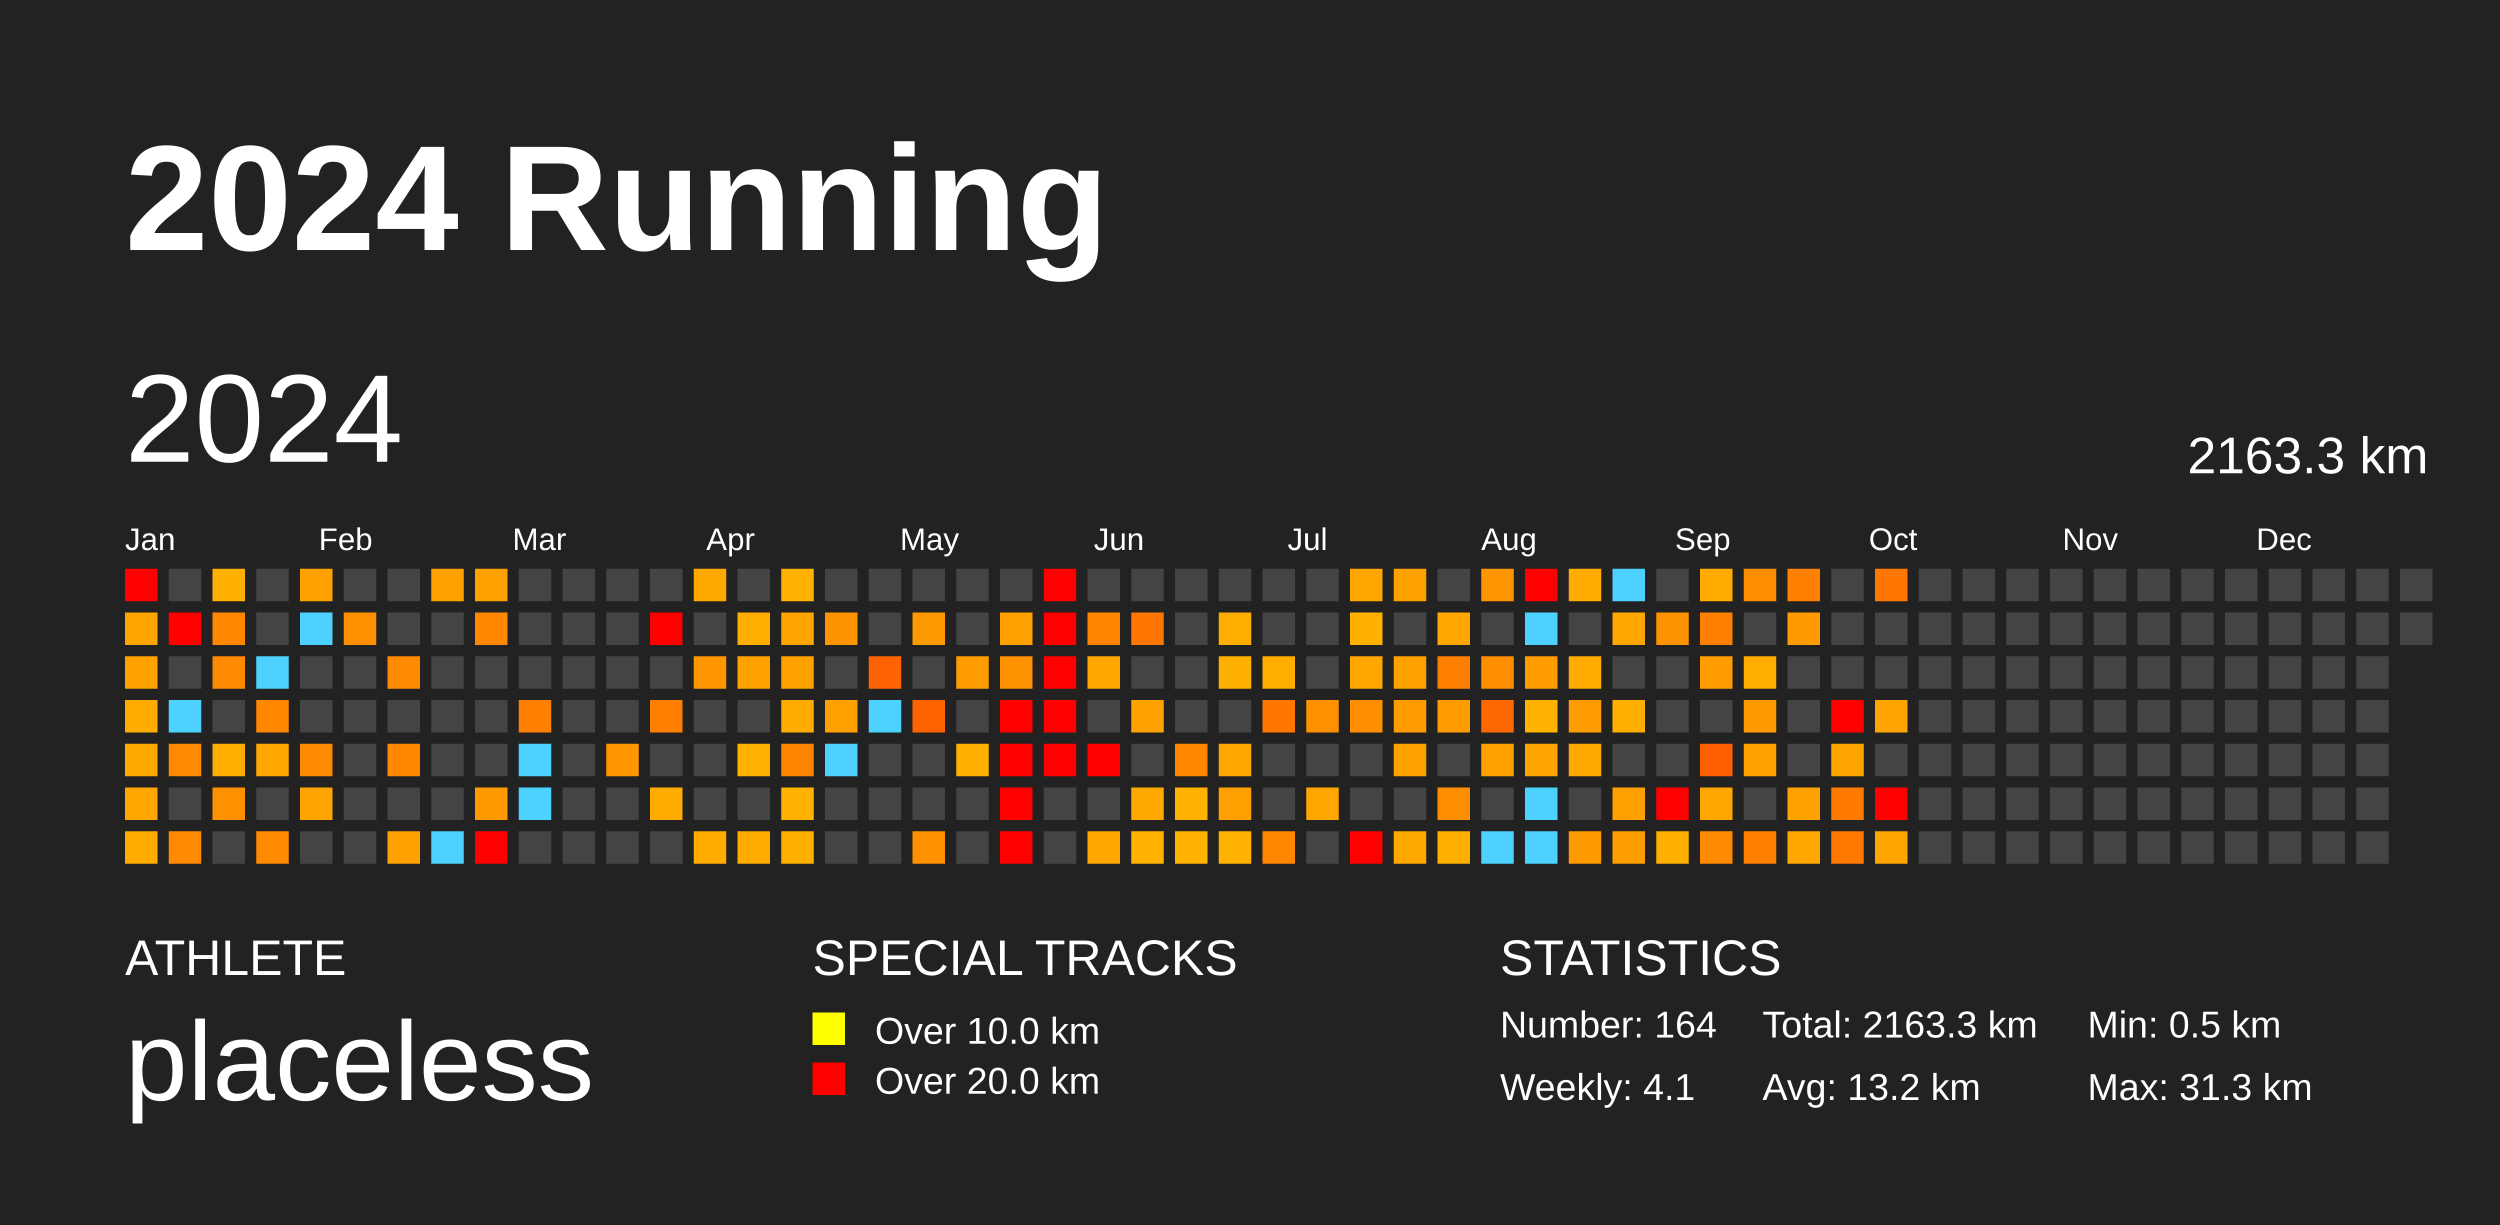
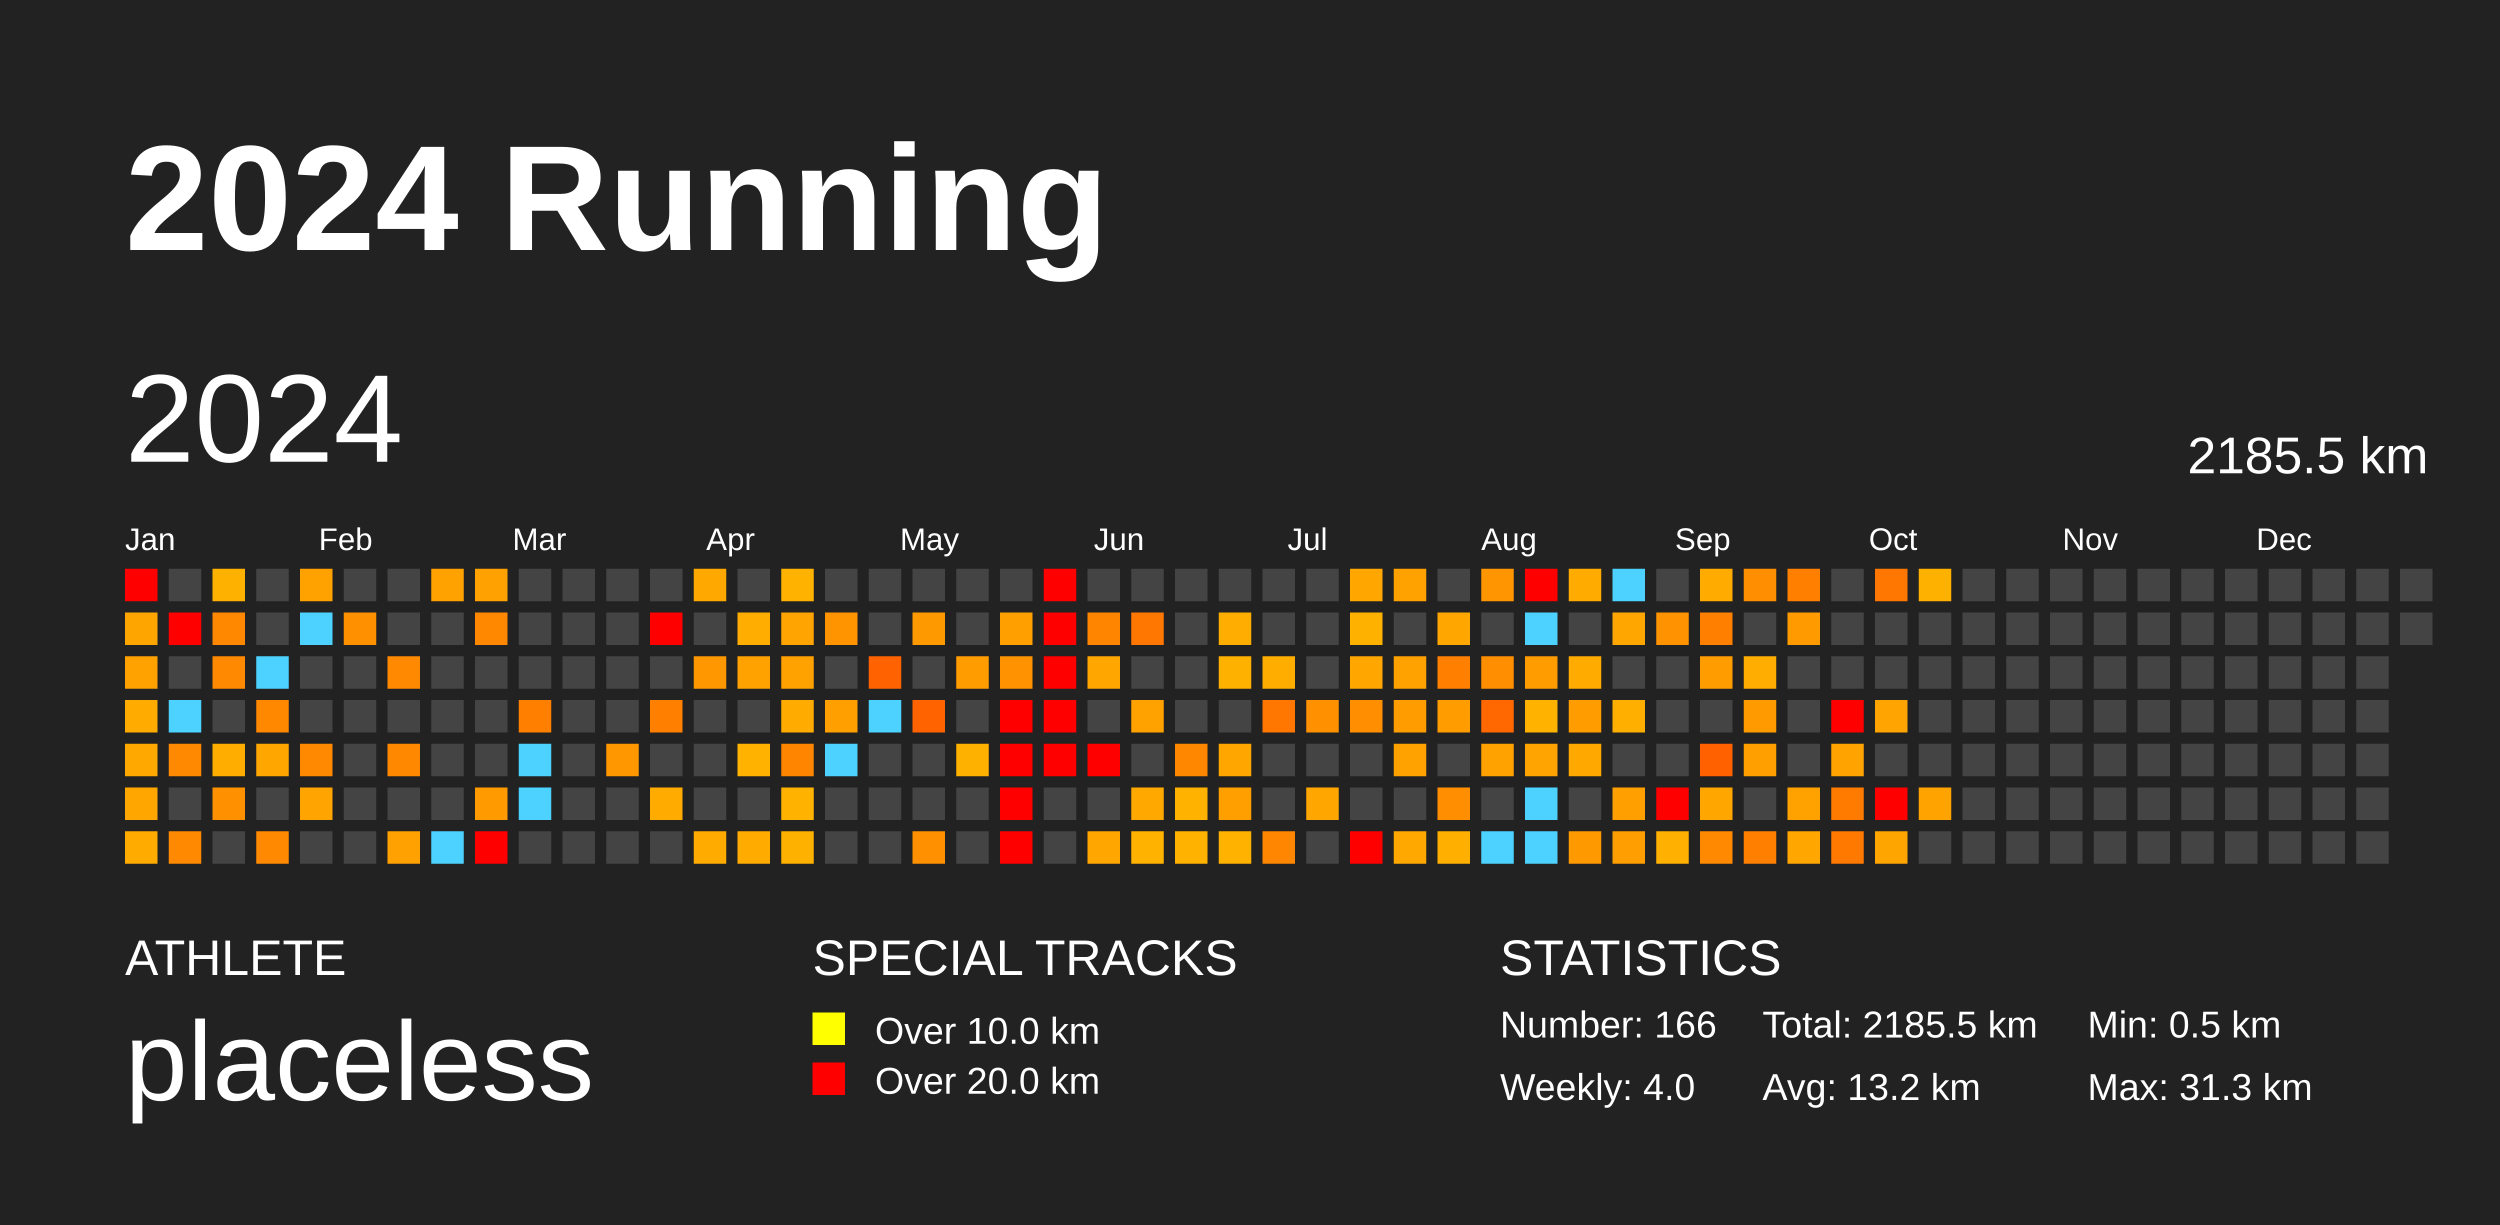
<svg xmlns="http://www.w3.org/2000/svg" baseProfile="full" height="98mm" version="1.1" viewBox="0,0,200,98" width="200mm">
  <defs />
  <rect fill="#222222" height="98" width="200" x="0" y="0" />
  <text fill="#FFFFFF" style="font-size:12px; font-family:Arial; font-weight:bold;" x="10" y="20">2024 Running</text>
  <text fill="#FFFFFF" style="font-size:4px; font-family:Arial" x="10" y="78">ATHLETE</text>
  <text fill="#FFFFFF" style="font-size:9px; font-family:Arial" x="10" y="88">placeless</text>
  <text fill="#FFFFFF" style="font-size:4px; font-family:Arial" x="65" y="78">SPECIAL TRACKS</text>
  <rect fill="yellow" height="2.6" width="2.6" x="65" y="81" />
  <text fill="#FFFFFF" style="font-size:3px; font-family:Arial" x="70" y="83.5">Over 10.0 km</text>
  <rect fill="red" height="2.6" width="2.6" x="65" y="85" />
  <text fill="#FFFFFF" style="font-size:3px; font-family:Arial" x="70" y="87.5">Over 20.0 km</text>
  <text fill="#FFFFFF" style="font-size:4px; font-family:Arial" x="120" y="78">STATISTICS</text>
-   <text fill="#FFFFFF" style="font-size:3px; font-family:Arial" x="120" y="83">Number: 164</text>
-   <text fill="#FFFFFF" style="font-size:3px; font-family:Arial" x="120" y="88">Weekly: 4.1</text>
-   <text fill="#FFFFFF" style="font-size:3px; font-family:Arial" x="141" y="83">Total: 2163.3 km</text>
+   <text fill="#FFFFFF" style="font-size:3px; font-family:Arial" x="120" y="83">Number: 166</text>
+   <text fill="#FFFFFF" style="font-size:3px; font-family:Arial" x="120" y="88">Weekly: 4.0</text>
+   <text fill="#FFFFFF" style="font-size:3px; font-family:Arial" x="141" y="83">Total: 2185.5 km</text>
  <text fill="#FFFFFF" style="font-size:3px; font-family:Arial" x="141" y="88">Avg: 13.2 km</text>
  <text fill="#FFFFFF" style="font-size:3px; font-family:Arial" x="167" y="83">Min: 0.5 km</text>
  <text fill="#FFFFFF" style="font-size:3px; font-family:Arial" x="167" y="88">Max: 31.3 km</text>
  <text dominant-baseline="hanging" fill="#FFFFFF" style="font-size:10.0px; font-family:Arial;" x="10" y="30">2024</text>
-   <text dominant-baseline="hanging" fill="#FFFFFF" style="font-size:4.125px; font-family:Arial;" x="175" y="35">2163.3 km</text>
+   <text dominant-baseline="hanging" fill="#FFFFFF" style="font-size:4.125px; font-family:Arial;" x="175" y="35">2185.5 km</text>
  <text fill="#FFFFFF" style="font-size:2.5px; font-family:Arial" x="10.0" y="44">Jan</text>
  <text fill="#FFFFFF" style="font-size:2.5px; font-family:Arial" x="25.5" y="44">Feb</text>
  <text fill="#FFFFFF" style="font-size:2.5px; font-family:Arial" x="41.0" y="44">Mar</text>
  <text fill="#FFFFFF" style="font-size:2.5px; font-family:Arial" x="56.5" y="44">Apr</text>
  <text fill="#FFFFFF" style="font-size:2.5px; font-family:Arial" x="72.0" y="44">May</text>
  <text fill="#FFFFFF" style="font-size:2.5px; font-family:Arial" x="87.5" y="44">Jun</text>
  <text fill="#FFFFFF" style="font-size:2.5px; font-family:Arial" x="103.0" y="44">Jul</text>
  <text fill="#FFFFFF" style="font-size:2.5px; font-family:Arial" x="118.5" y="44">Aug</text>
  <text fill="#FFFFFF" style="font-size:2.5px; font-family:Arial" x="134.0" y="44">Sep</text>
  <text fill="#FFFFFF" style="font-size:2.5px; font-family:Arial" x="149.5" y="44">Oct</text>
  <text fill="#FFFFFF" style="font-size:2.5px; font-family:Arial" x="165.0" y="44">Nov</text>
  <text fill="#FFFFFF" style="font-size:2.5px; font-family:Arial" x="180.5" y="44">Dec</text>
  <rect fill="red" height="2.6" width="2.6" x="10.0" y="45.5" />
  <rect fill="#ffa500" height="2.6" width="2.6" x="10.0" y="49.0" />
  <rect fill="#ffa200" height="2.6" width="2.6" x="10.0" y="52.5" />
  <rect fill="#ffab00" height="2.6" width="2.6" x="10.0" y="56.0" />
  <rect fill="#ffa900" height="2.6" width="2.6" x="10.0" y="59.5" />
  <rect fill="#ffa700" height="2.6" width="2.6" x="10.0" y="63.0" />
  <rect fill="#ffab00" height="2.6" width="2.6" x="10.0" y="66.5" />
  <rect fill="#444444" height="2.6" width="2.6" x="13.5" y="45.5" />
  <rect fill="red" height="2.6" width="2.6" x="13.5" y="49.0" />
  <rect fill="#444444" height="2.6" width="2.6" x="13.5" y="52.5" />
  <rect fill="#4dd2ff" height="2.6" width="2.6" x="13.5" y="56.0" />
  <rect fill="#ff8900" height="2.6" width="2.6" x="13.5" y="59.5" />
  <rect fill="#444444" height="2.6" width="2.6" x="13.5" y="63.0" />
  <rect fill="#ff8900" height="2.6" width="2.6" x="13.5" y="66.5" />
  <rect fill="#ffb100" height="2.6" width="2.6" x="17.0" y="45.5" />
  <rect fill="#ff8800" height="2.6" width="2.6" x="17.0" y="49.0" />
  <rect fill="#ff8900" height="2.6" width="2.6" x="17.0" y="52.5" />
  <rect fill="#444444" height="2.6" width="2.6" x="17.0" y="56.0" />
  <rect fill="#ffae00" height="2.6" width="2.6" x="17.0" y="59.5" />
  <rect fill="#ff9100" height="2.6" width="2.6" x="17.0" y="63.0" />
  <rect fill="#444444" height="2.6" width="2.6" x="17.0" y="66.5" />
  <rect fill="#444444" height="2.6" width="2.6" x="20.5" y="45.5" />
  <rect fill="#444444" height="2.6" width="2.6" x="20.5" y="49.0" />
  <rect fill="#4dd2ff" height="2.6" width="2.6" x="20.5" y="52.5" />
  <rect fill="#ff8800" height="2.6" width="2.6" x="20.5" y="56.0" />
  <rect fill="#ffa600" height="2.6" width="2.6" x="20.5" y="59.5" />
  <rect fill="#444444" height="2.6" width="2.6" x="20.5" y="63.0" />
  <rect fill="#ff8900" height="2.6" width="2.6" x="20.5" y="66.5" />
  <rect fill="#ffa200" height="2.6" width="2.6" x="24.0" y="45.5" />
  <rect fill="#4dd2ff" height="2.6" width="2.6" x="24.0" y="49.0" />
  <rect fill="#444444" height="2.6" width="2.6" x="24.0" y="52.5" />
  <rect fill="#444444" height="2.6" width="2.6" x="24.0" y="56.0" />
  <rect fill="#ff8900" height="2.6" width="2.6" x="24.0" y="59.5" />
  <rect fill="#ffa400" height="2.6" width="2.6" x="24.0" y="63.0" />
  <rect fill="#444444" height="2.6" width="2.6" x="24.0" y="66.5" />
  <rect fill="#444444" height="2.6" width="2.6" x="27.5" y="45.5" />
  <rect fill="#ff9000" height="2.6" width="2.6" x="27.5" y="49.0" />
  <rect fill="#444444" height="2.6" width="2.6" x="27.5" y="52.5" />
  <rect fill="#444444" height="2.6" width="2.6" x="27.5" y="56.0" />
  <rect fill="#444444" height="2.6" width="2.6" x="27.5" y="59.5" />
  <rect fill="#444444" height="2.6" width="2.6" x="27.5" y="63.0" />
  <rect fill="#444444" height="2.6" width="2.6" x="27.5" y="66.5" />
  <rect fill="#444444" height="2.6" width="2.6" x="31.0" y="45.5" />
  <rect fill="#444444" height="2.6" width="2.6" x="31.0" y="49.0" />
  <rect fill="#ff8900" height="2.6" width="2.6" x="31.0" y="52.5" />
  <rect fill="#444444" height="2.6" width="2.6" x="31.0" y="56.0" />
  <rect fill="#ff8800" height="2.6" width="2.6" x="31.0" y="59.5" />
  <rect fill="#444444" height="2.6" width="2.6" x="31.0" y="63.0" />
  <rect fill="#ffa100" height="2.6" width="2.6" x="31.0" y="66.5" />
  <rect fill="#ffa200" height="2.6" width="2.6" x="34.5" y="45.5" />
  <rect fill="#444444" height="2.6" width="2.6" x="34.5" y="49.0" />
  <rect fill="#444444" height="2.6" width="2.6" x="34.5" y="52.5" />
  <rect fill="#444444" height="2.6" width="2.6" x="34.5" y="56.0" />
  <rect fill="#444444" height="2.6" width="2.6" x="34.5" y="59.5" />
  <rect fill="#444444" height="2.6" width="2.6" x="34.5" y="63.0" />
  <rect fill="#4dd2ff" height="2.6" width="2.6" x="34.5" y="66.5" />
  <rect fill="#ffa100" height="2.6" width="2.6" x="38.0" y="45.5" />
  <rect fill="#ff8800" height="2.6" width="2.6" x="38.0" y="49.0" />
  <rect fill="#444444" height="2.6" width="2.6" x="38.0" y="52.5" />
  <rect fill="#444444" height="2.6" width="2.6" x="38.0" y="56.0" />
  <rect fill="#444444" height="2.6" width="2.6" x="38.0" y="59.5" />
  <rect fill="#ff9a00" height="2.6" width="2.6" x="38.0" y="63.0" />
  <rect fill="red" height="2.6" width="2.6" x="38.0" y="66.5" />
  <rect fill="#444444" height="2.6" width="2.6" x="41.5" y="45.5" />
  <rect fill="#444444" height="2.6" width="2.6" x="41.5" y="49.0" />
  <rect fill="#444444" height="2.6" width="2.6" x="41.5" y="52.5" />
  <rect fill="#ff8000" height="2.6" width="2.6" x="41.5" y="56.0" />
  <rect fill="#4dd2ff" height="2.6" width="2.6" x="41.5" y="59.5" />
  <rect fill="#4dd2ff" height="2.6" width="2.6" x="41.5" y="63.0" />
  <rect fill="#444444" height="2.6" width="2.6" x="41.5" y="66.5" />
  <rect fill="#444444" height="2.6" width="2.6" x="45.0" y="45.5" />
  <rect fill="#444444" height="2.6" width="2.6" x="45.0" y="49.0" />
  <rect fill="#444444" height="2.6" width="2.6" x="45.0" y="52.5" />
  <rect fill="#444444" height="2.6" width="2.6" x="45.0" y="56.0" />
  <rect fill="#444444" height="2.6" width="2.6" x="45.0" y="59.5" />
  <rect fill="#444444" height="2.6" width="2.6" x="45.0" y="63.0" />
  <rect fill="#444444" height="2.6" width="2.6" x="45.0" y="66.5" />
  <rect fill="#444444" height="2.6" width="2.6" x="48.5" y="45.5" />
  <rect fill="#444444" height="2.6" width="2.6" x="48.5" y="49.0" />
  <rect fill="#444444" height="2.6" width="2.6" x="48.5" y="52.5" />
  <rect fill="#444444" height="2.6" width="2.6" x="48.5" y="56.0" />
  <rect fill="#ff9800" height="2.6" width="2.6" x="48.5" y="59.5" />
  <rect fill="#444444" height="2.6" width="2.6" x="48.5" y="63.0" />
  <rect fill="#444444" height="2.6" width="2.6" x="48.5" y="66.5" />
  <rect fill="#444444" height="2.6" width="2.6" x="52.0" y="45.5" />
  <rect fill="red" height="2.6" width="2.6" x="52.0" y="49.0" />
  <rect fill="#444444" height="2.6" width="2.6" x="52.0" y="52.5" />
  <rect fill="#ff8000" height="2.6" width="2.6" x="52.0" y="56.0" />
  <rect fill="#444444" height="2.6" width="2.6" x="52.0" y="59.5" />
  <rect fill="#ffab00" height="2.6" width="2.6" x="52.0" y="63.0" />
  <rect fill="#444444" height="2.6" width="2.6" x="52.0" y="66.5" />
  <rect fill="#ffa800" height="2.6" width="2.6" x="55.5" y="45.5" />
  <rect fill="#444444" height="2.6" width="2.6" x="55.5" y="49.0" />
  <rect fill="#ff9800" height="2.6" width="2.6" x="55.5" y="52.5" />
  <rect fill="#444444" height="2.6" width="2.6" x="55.5" y="56.0" />
  <rect fill="#444444" height="2.6" width="2.6" x="55.5" y="59.5" />
  <rect fill="#444444" height="2.6" width="2.6" x="55.5" y="63.0" />
  <rect fill="#ffab00" height="2.6" width="2.6" x="55.5" y="66.5" />
  <rect fill="#444444" height="2.6" width="2.6" x="59.0" y="45.5" />
  <rect fill="#ffad00" height="2.6" width="2.6" x="59.0" y="49.0" />
  <rect fill="#ffa200" height="2.6" width="2.6" x="59.0" y="52.5" />
  <rect fill="#444444" height="2.6" width="2.6" x="59.0" y="56.0" />
  <rect fill="#ffb300" height="2.6" width="2.6" x="59.0" y="59.5" />
  <rect fill="#444444" height="2.6" width="2.6" x="59.0" y="63.0" />
  <rect fill="#ffab00" height="2.6" width="2.6" x="59.0" y="66.5" />
  <rect fill="#ffb300" height="2.6" width="2.6" x="62.5" y="45.5" />
  <rect fill="#ffa400" height="2.6" width="2.6" x="62.5" y="49.0" />
  <rect fill="#ffa200" height="2.6" width="2.6" x="62.5" y="52.5" />
  <rect fill="#ffab00" height="2.6" width="2.6" x="62.5" y="56.0" />
  <rect fill="#ff8500" height="2.6" width="2.6" x="62.5" y="59.5" />
  <rect fill="#ffb300" height="2.6" width="2.6" x="62.5" y="63.0" />
  <rect fill="#ffb100" height="2.6" width="2.6" x="62.5" y="66.5" />
  <rect fill="#444444" height="2.6" width="2.6" x="66.0" y="45.5" />
  <rect fill="#ff9400" height="2.6" width="2.6" x="66.0" y="49.0" />
  <rect fill="#444444" height="2.6" width="2.6" x="66.0" y="52.5" />
  <rect fill="#ffa000" height="2.6" width="2.6" x="66.0" y="56.0" />
  <rect fill="#4dd2ff" height="2.6" width="2.6" x="66.0" y="59.5" />
  <rect fill="#444444" height="2.6" width="2.6" x="66.0" y="63.0" />
  <rect fill="#444444" height="2.6" width="2.6" x="66.0" y="66.5" />
  <rect fill="#444444" height="2.6" width="2.6" x="69.5" y="45.5" />
  <rect fill="#444444" height="2.6" width="2.6" x="69.5" y="49.0" />
  <rect fill="#ff6200" height="2.6" width="2.6" x="69.5" y="52.5" />
  <rect fill="#4dd2ff" height="2.6" width="2.6" x="69.5" y="56.0" />
  <rect fill="#444444" height="2.6" width="2.6" x="69.5" y="59.5" />
  <rect fill="#444444" height="2.6" width="2.6" x="69.5" y="63.0" />
  <rect fill="#444444" height="2.6" width="2.6" x="69.5" y="66.5" />
  <rect fill="#444444" height="2.6" width="2.6" x="73.0" y="45.5" />
  <rect fill="#ff9900" height="2.6" width="2.6" x="73.0" y="49.0" />
  <rect fill="#444444" height="2.6" width="2.6" x="73.0" y="52.5" />
  <rect fill="#ff6300" height="2.6" width="2.6" x="73.0" y="56.0" />
  <rect fill="#444444" height="2.6" width="2.6" x="73.0" y="59.5" />
  <rect fill="#444444" height="2.6" width="2.6" x="73.0" y="63.0" />
  <rect fill="#ff9100" height="2.6" width="2.6" x="73.0" y="66.5" />
  <rect fill="#444444" height="2.6" width="2.6" x="76.5" y="45.5" />
  <rect fill="#444444" height="2.6" width="2.6" x="76.5" y="49.0" />
  <rect fill="#ff9d00" height="2.6" width="2.6" x="76.5" y="52.5" />
  <rect fill="#444444" height="2.6" width="2.6" x="76.5" y="56.0" />
  <rect fill="#ffb100" height="2.6" width="2.6" x="76.5" y="59.5" />
  <rect fill="#444444" height="2.6" width="2.6" x="76.5" y="63.0" />
  <rect fill="#444444" height="2.6" width="2.6" x="76.5" y="66.5" />
  <rect fill="#444444" height="2.6" width="2.6" x="80.0" y="45.5" />
  <rect fill="#ffa000" height="2.6" width="2.6" x="80.0" y="49.0" />
  <rect fill="#ff9200" height="2.6" width="2.6" x="80.0" y="52.5" />
  <rect fill="red" height="2.6" width="2.6" x="80.0" y="56.0" />
  <rect fill="red" height="2.6" width="2.6" x="80.0" y="59.5" />
  <rect fill="red" height="2.6" width="2.6" x="80.0" y="63.0" />
  <rect fill="red" height="2.6" width="2.6" x="80.0" y="66.5" />
  <rect fill="red" height="2.6" width="2.6" x="83.5" y="45.5" />
  <rect fill="red" height="2.6" width="2.6" x="83.5" y="49.0" />
  <rect fill="red" height="2.6" width="2.6" x="83.5" y="52.5" />
  <rect fill="red" height="2.6" width="2.6" x="83.5" y="56.0" />
  <rect fill="red" height="2.6" width="2.6" x="83.5" y="59.5" />
  <rect fill="#444444" height="2.6" width="2.6" x="83.5" y="63.0" />
  <rect fill="#444444" height="2.6" width="2.6" x="83.5" y="66.5" />
  <rect fill="#444444" height="2.6" width="2.6" x="87.0" y="45.5" />
  <rect fill="#ff8500" height="2.6" width="2.6" x="87.0" y="49.0" />
  <rect fill="#ffa600" height="2.6" width="2.6" x="87.0" y="52.5" />
  <rect fill="#444444" height="2.6" width="2.6" x="87.0" y="56.0" />
  <rect fill="red" height="2.6" width="2.6" x="87.0" y="59.5" />
  <rect fill="#444444" height="2.6" width="2.6" x="87.0" y="63.0" />
  <rect fill="#ffa600" height="2.6" width="2.6" x="87.0" y="66.5" />
  <rect fill="#444444" height="2.6" width="2.6" x="90.5" y="45.5" />
  <rect fill="#ff7600" height="2.6" width="2.6" x="90.5" y="49.0" />
  <rect fill="#444444" height="2.6" width="2.6" x="90.5" y="52.5" />
  <rect fill="#ffa200" height="2.6" width="2.6" x="90.5" y="56.0" />
  <rect fill="#444444" height="2.6" width="2.6" x="90.5" y="59.5" />
  <rect fill="#ffa900" height="2.6" width="2.6" x="90.5" y="63.0" />
  <rect fill="#ffb200" height="2.6" width="2.6" x="90.5" y="66.5" />
  <rect fill="#444444" height="2.6" width="2.6" x="94.0" y="45.5" />
  <rect fill="#444444" height="2.6" width="2.6" x="94.0" y="49.0" />
  <rect fill="#444444" height="2.6" width="2.6" x="94.0" y="52.5" />
  <rect fill="#444444" height="2.6" width="2.6" x="94.0" y="56.0" />
  <rect fill="#ff8700" height="2.6" width="2.6" x="94.0" y="59.5" />
  <rect fill="#ffb200" height="2.6" width="2.6" x="94.0" y="63.0" />
  <rect fill="#ffb200" height="2.6" width="2.6" x="94.0" y="66.5" />
  <rect fill="#444444" height="2.6" width="2.6" x="97.5" y="45.5" />
  <rect fill="#ffad00" height="2.6" width="2.6" x="97.5" y="49.0" />
  <rect fill="#ffb100" height="2.6" width="2.6" x="97.5" y="52.5" />
  <rect fill="#444444" height="2.6" width="2.6" x="97.5" y="56.0" />
  <rect fill="#ffa700" height="2.6" width="2.6" x="97.5" y="59.5" />
  <rect fill="#ffa000" height="2.6" width="2.6" x="97.5" y="63.0" />
  <rect fill="#ffb200" height="2.6" width="2.6" x="97.5" y="66.5" />
  <rect fill="#444444" height="2.6" width="2.6" x="101.0" y="45.5" />
  <rect fill="#444444" height="2.6" width="2.6" x="101.0" y="49.0" />
  <rect fill="#ffae00" height="2.6" width="2.6" x="101.0" y="52.5" />
  <rect fill="#ff7600" height="2.6" width="2.6" x="101.0" y="56.0" />
  <rect fill="#444444" height="2.6" width="2.6" x="101.0" y="59.5" />
  <rect fill="#444444" height="2.6" width="2.6" x="101.0" y="63.0" />
  <rect fill="#ff8600" height="2.6" width="2.6" x="101.0" y="66.5" />
  <rect fill="#444444" height="2.6" width="2.6" x="104.5" y="45.5" />
  <rect fill="#444444" height="2.6" width="2.6" x="104.5" y="49.0" />
  <rect fill="#444444" height="2.6" width="2.6" x="104.5" y="52.5" />
  <rect fill="#ff9100" height="2.6" width="2.6" x="104.5" y="56.0" />
  <rect fill="#444444" height="2.6" width="2.6" x="104.5" y="59.5" />
  <rect fill="#ffa700" height="2.6" width="2.6" x="104.5" y="63.0" />
  <rect fill="#444444" height="2.6" width="2.6" x="104.5" y="66.5" />
  <rect fill="#ffa700" height="2.6" width="2.6" x="108.0" y="45.5" />
  <rect fill="#ffb100" height="2.6" width="2.6" x="108.0" y="49.0" />
  <rect fill="#ffa700" height="2.6" width="2.6" x="108.0" y="52.5" />
  <rect fill="#ff8f00" height="2.6" width="2.6" x="108.0" y="56.0" />
  <rect fill="#444444" height="2.6" width="2.6" x="108.0" y="59.5" />
  <rect fill="#444444" height="2.6" width="2.6" x="108.0" y="63.0" />
  <rect fill="red" height="2.6" width="2.6" x="108.0" y="66.5" />
  <rect fill="#ffa200" height="2.6" width="2.6" x="111.5" y="45.5" />
  <rect fill="#444444" height="2.6" width="2.6" x="111.5" y="49.0" />
  <rect fill="#ffa200" height="2.6" width="2.6" x="111.5" y="52.5" />
  <rect fill="#ff9c00" height="2.6" width="2.6" x="111.5" y="56.0" />
  <rect fill="#ffa200" height="2.6" width="2.6" x="111.5" y="59.5" />
  <rect fill="#444444" height="2.6" width="2.6" x="111.5" y="63.0" />
  <rect fill="#ffa900" height="2.6" width="2.6" x="111.5" y="66.5" />
  <rect fill="#444444" height="2.6" width="2.6" x="115.0" y="45.5" />
  <rect fill="#ffa700" height="2.6" width="2.6" x="115.0" y="49.0" />
  <rect fill="#ff8000" height="2.6" width="2.6" x="115.0" y="52.5" />
  <rect fill="#ff9c00" height="2.6" width="2.6" x="115.0" y="56.0" />
  <rect fill="#444444" height="2.6" width="2.6" x="115.0" y="59.5" />
  <rect fill="#ff8f00" height="2.6" width="2.6" x="115.0" y="63.0" />
  <rect fill="#ffaf00" height="2.6" width="2.6" x="115.0" y="66.5" />
  <rect fill="#ff9500" height="2.6" width="2.6" x="118.5" y="45.5" />
  <rect fill="#444444" height="2.6" width="2.6" x="118.5" y="49.0" />
  <rect fill="#ff8e00" height="2.6" width="2.6" x="118.5" y="52.5" />
  <rect fill="#ff6800" height="2.6" width="2.6" x="118.5" y="56.0" />
  <rect fill="#ffa200" height="2.6" width="2.6" x="118.5" y="59.5" />
  <rect fill="#444444" height="2.6" width="2.6" x="118.5" y="63.0" />
  <rect fill="#4dd2ff" height="2.6" width="2.6" x="118.5" y="66.5" />
  <rect fill="red" height="2.6" width="2.6" x="122.0" y="45.5" />
  <rect fill="#4dd2ff" height="2.6" width="2.6" x="122.0" y="49.0" />
  <rect fill="#ff9c00" height="2.6" width="2.6" x="122.0" y="52.5" />
  <rect fill="#ffb300" height="2.6" width="2.6" x="122.0" y="56.0" />
  <rect fill="#ffa400" height="2.6" width="2.6" x="122.0" y="59.5" />
  <rect fill="#4dd2ff" height="2.6" width="2.6" x="122.0" y="63.0" />
  <rect fill="#4dd2ff" height="2.6" width="2.6" x="122.0" y="66.5" />
  <rect fill="#ffab00" height="2.6" width="2.6" x="125.5" y="45.5" />
  <rect fill="#444444" height="2.6" width="2.6" x="125.5" y="49.0" />
  <rect fill="#ffab00" height="2.6" width="2.6" x="125.5" y="52.5" />
  <rect fill="#ff9d00" height="2.6" width="2.6" x="125.5" y="56.0" />
  <rect fill="#ffa800" height="2.6" width="2.6" x="125.5" y="59.5" />
  <rect fill="#444444" height="2.6" width="2.6" x="125.5" y="63.0" />
  <rect fill="#ff9900" height="2.6" width="2.6" x="125.5" y="66.5" />
  <rect fill="#4dd2ff" height="2.6" width="2.6" x="129.0" y="45.5" />
  <rect fill="#ffa700" height="2.6" width="2.6" x="129.0" y="49.0" />
  <rect fill="#444444" height="2.6" width="2.6" x="129.0" y="52.5" />
  <rect fill="#ffaf00" height="2.6" width="2.6" x="129.0" y="56.0" />
  <rect fill="#444444" height="2.6" width="2.6" x="129.0" y="59.5" />
  <rect fill="#ff9f00" height="2.6" width="2.6" x="129.0" y="63.0" />
  <rect fill="#ff9e00" height="2.6" width="2.6" x="129.0" y="66.5" />
  <rect fill="#444444" height="2.6" width="2.6" x="132.5" y="45.5" />
  <rect fill="#ff9200" height="2.6" width="2.6" x="132.5" y="49.0" />
  <rect fill="#444444" height="2.6" width="2.6" x="132.5" y="52.5" />
  <rect fill="#444444" height="2.6" width="2.6" x="132.5" y="56.0" />
  <rect fill="#444444" height="2.6" width="2.6" x="132.5" y="59.5" />
  <rect fill="red" height="2.6" width="2.6" x="132.5" y="63.0" />
  <rect fill="#ffb000" height="2.6" width="2.6" x="132.5" y="66.5" />
  <rect fill="#ffab00" height="2.6" width="2.6" x="136.0" y="45.5" />
  <rect fill="#ff8000" height="2.6" width="2.6" x="136.0" y="49.0" />
  <rect fill="#ff9d00" height="2.6" width="2.6" x="136.0" y="52.5" />
  <rect fill="#444444" height="2.6" width="2.6" x="136.0" y="56.0" />
  <rect fill="#ff6100" height="2.6" width="2.6" x="136.0" y="59.5" />
  <rect fill="#ffa600" height="2.6" width="2.6" x="136.0" y="63.0" />
  <rect fill="#ff8900" height="2.6" width="2.6" x="136.0" y="66.5" />
  <rect fill="#ff8f00" height="2.6" width="2.6" x="139.5" y="45.5" />
  <rect fill="#444444" height="2.6" width="2.6" x="139.5" y="49.0" />
  <rect fill="#ffad00" height="2.6" width="2.6" x="139.5" y="52.5" />
  <rect fill="#ff9b00" height="2.6" width="2.6" x="139.5" y="56.0" />
  <rect fill="#ffa000" height="2.6" width="2.6" x="139.5" y="59.5" />
  <rect fill="#444444" height="2.6" width="2.6" x="139.5" y="63.0" />
  <rect fill="#ff7f00" height="2.6" width="2.6" x="139.5" y="66.5" />
  <rect fill="#ff8000" height="2.6" width="2.6" x="143.0" y="45.5" />
  <rect fill="#ff9b00" height="2.6" width="2.6" x="143.0" y="49.0" />
  <rect fill="#444444" height="2.6" width="2.6" x="143.0" y="52.5" />
  <rect fill="#444444" height="2.6" width="2.6" x="143.0" y="56.0" />
  <rect fill="#444444" height="2.6" width="2.6" x="143.0" y="59.5" />
  <rect fill="#ffa200" height="2.6" width="2.6" x="143.0" y="63.0" />
  <rect fill="#ffa700" height="2.6" width="2.6" x="143.0" y="66.5" />
  <rect fill="#444444" height="2.6" width="2.6" x="146.5" y="45.5" />
  <rect fill="#444444" height="2.6" width="2.6" x="146.5" y="49.0" />
  <rect fill="#444444" height="2.6" width="2.6" x="146.5" y="52.5" />
  <rect fill="red" height="2.6" width="2.6" x="146.5" y="56.0" />
  <rect fill="#ffa300" height="2.6" width="2.6" x="146.5" y="59.5" />
  <rect fill="#ff7b00" height="2.6" width="2.6" x="146.5" y="63.0" />
  <rect fill="#ff7800" height="2.6" width="2.6" x="146.5" y="66.5" />
  <rect fill="#ff7600" height="2.6" width="2.6" x="150.0" y="45.5" />
  <rect fill="#444444" height="2.6" width="2.6" x="150.0" y="49.0" />
  <rect fill="#444444" height="2.6" width="2.6" x="150.0" y="52.5" />
  <rect fill="#ffa400" height="2.6" width="2.6" x="150.0" y="56.0" />
  <rect fill="#444444" height="2.6" width="2.6" x="150.0" y="59.5" />
  <rect fill="red" height="2.6" width="2.6" x="150.0" y="63.0" />
  <rect fill="#ffa500" height="2.6" width="2.6" x="150.0" y="66.5" />
-   <rect fill="#444444" height="2.6" width="2.6" x="153.5" y="45.5" />
+   <rect fill="#ffb100" height="2.6" width="2.6" x="153.5" y="45.5" />
  <rect fill="#444444" height="2.6" width="2.6" x="153.5" y="49.0" />
  <rect fill="#444444" height="2.6" width="2.6" x="153.5" y="52.5" />
  <rect fill="#444444" height="2.6" width="2.6" x="153.5" y="56.0" />
  <rect fill="#444444" height="2.6" width="2.6" x="153.5" y="59.5" />
-   <rect fill="#444444" height="2.6" width="2.6" x="153.5" y="63.0" />
+   <rect fill="#ffa300" height="2.6" width="2.6" x="153.5" y="63.0" />
  <rect fill="#444444" height="2.6" width="2.6" x="153.5" y="66.5" />
  <rect fill="#444444" height="2.6" width="2.6" x="157.0" y="45.5" />
  <rect fill="#444444" height="2.6" width="2.6" x="157.0" y="49.0" />
  <rect fill="#444444" height="2.6" width="2.6" x="157.0" y="52.5" />
  <rect fill="#444444" height="2.6" width="2.6" x="157.0" y="56.0" />
  <rect fill="#444444" height="2.6" width="2.6" x="157.0" y="59.5" />
  <rect fill="#444444" height="2.6" width="2.6" x="157.0" y="63.0" />
  <rect fill="#444444" height="2.6" width="2.6" x="157.0" y="66.5" />
  <rect fill="#444444" height="2.6" width="2.6" x="160.5" y="45.5" />
  <rect fill="#444444" height="2.6" width="2.6" x="160.5" y="49.0" />
  <rect fill="#444444" height="2.6" width="2.6" x="160.5" y="52.5" />
  <rect fill="#444444" height="2.6" width="2.6" x="160.5" y="56.0" />
  <rect fill="#444444" height="2.6" width="2.6" x="160.5" y="59.5" />
  <rect fill="#444444" height="2.6" width="2.6" x="160.5" y="63.0" />
  <rect fill="#444444" height="2.6" width="2.6" x="160.5" y="66.5" />
  <rect fill="#444444" height="2.6" width="2.6" x="164.0" y="45.5" />
  <rect fill="#444444" height="2.6" width="2.6" x="164.0" y="49.0" />
  <rect fill="#444444" height="2.6" width="2.6" x="164.0" y="52.5" />
  <rect fill="#444444" height="2.6" width="2.6" x="164.0" y="56.0" />
  <rect fill="#444444" height="2.6" width="2.6" x="164.0" y="59.5" />
  <rect fill="#444444" height="2.6" width="2.6" x="164.0" y="63.0" />
  <rect fill="#444444" height="2.6" width="2.6" x="164.0" y="66.5" />
  <rect fill="#444444" height="2.6" width="2.6" x="167.5" y="45.5" />
  <rect fill="#444444" height="2.6" width="2.6" x="167.5" y="49.0" />
  <rect fill="#444444" height="2.6" width="2.6" x="167.5" y="52.5" />
  <rect fill="#444444" height="2.6" width="2.6" x="167.5" y="56.0" />
  <rect fill="#444444" height="2.6" width="2.6" x="167.5" y="59.5" />
  <rect fill="#444444" height="2.6" width="2.6" x="167.5" y="63.0" />
  <rect fill="#444444" height="2.6" width="2.6" x="167.5" y="66.5" />
  <rect fill="#444444" height="2.6" width="2.6" x="171.0" y="45.5" />
  <rect fill="#444444" height="2.6" width="2.6" x="171.0" y="49.0" />
  <rect fill="#444444" height="2.6" width="2.6" x="171.0" y="52.5" />
  <rect fill="#444444" height="2.6" width="2.6" x="171.0" y="56.0" />
  <rect fill="#444444" height="2.6" width="2.6" x="171.0" y="59.5" />
  <rect fill="#444444" height="2.6" width="2.6" x="171.0" y="63.0" />
  <rect fill="#444444" height="2.6" width="2.6" x="171.0" y="66.5" />
  <rect fill="#444444" height="2.6" width="2.6" x="174.5" y="45.5" />
  <rect fill="#444444" height="2.6" width="2.6" x="174.5" y="49.0" />
  <rect fill="#444444" height="2.6" width="2.6" x="174.5" y="52.5" />
  <rect fill="#444444" height="2.6" width="2.6" x="174.5" y="56.0" />
  <rect fill="#444444" height="2.6" width="2.6" x="174.5" y="59.5" />
  <rect fill="#444444" height="2.6" width="2.6" x="174.5" y="63.0" />
  <rect fill="#444444" height="2.6" width="2.6" x="174.5" y="66.5" />
  <rect fill="#444444" height="2.6" width="2.6" x="178.0" y="45.5" />
  <rect fill="#444444" height="2.6" width="2.6" x="178.0" y="49.0" />
  <rect fill="#444444" height="2.6" width="2.6" x="178.0" y="52.5" />
  <rect fill="#444444" height="2.6" width="2.6" x="178.0" y="56.0" />
  <rect fill="#444444" height="2.6" width="2.6" x="178.0" y="59.5" />
  <rect fill="#444444" height="2.6" width="2.6" x="178.0" y="63.0" />
  <rect fill="#444444" height="2.6" width="2.6" x="178.0" y="66.5" />
  <rect fill="#444444" height="2.6" width="2.6" x="181.5" y="45.5" />
  <rect fill="#444444" height="2.6" width="2.6" x="181.5" y="49.0" />
  <rect fill="#444444" height="2.6" width="2.6" x="181.5" y="52.5" />
  <rect fill="#444444" height="2.6" width="2.6" x="181.5" y="56.0" />
  <rect fill="#444444" height="2.6" width="2.6" x="181.5" y="59.5" />
  <rect fill="#444444" height="2.6" width="2.6" x="181.5" y="63.0" />
  <rect fill="#444444" height="2.6" width="2.6" x="181.5" y="66.5" />
  <rect fill="#444444" height="2.6" width="2.6" x="185.0" y="45.5" />
  <rect fill="#444444" height="2.6" width="2.6" x="185.0" y="49.0" />
  <rect fill="#444444" height="2.6" width="2.6" x="185.0" y="52.5" />
  <rect fill="#444444" height="2.6" width="2.6" x="185.0" y="56.0" />
  <rect fill="#444444" height="2.6" width="2.6" x="185.0" y="59.5" />
  <rect fill="#444444" height="2.6" width="2.6" x="185.0" y="63.0" />
  <rect fill="#444444" height="2.6" width="2.6" x="185.0" y="66.5" />
  <rect fill="#444444" height="2.6" width="2.6" x="188.5" y="45.5" />
  <rect fill="#444444" height="2.6" width="2.6" x="188.5" y="49.0" />
  <rect fill="#444444" height="2.6" width="2.6" x="188.5" y="52.5" />
  <rect fill="#444444" height="2.6" width="2.6" x="188.5" y="56.0" />
  <rect fill="#444444" height="2.6" width="2.6" x="188.5" y="59.5" />
  <rect fill="#444444" height="2.6" width="2.6" x="188.5" y="63.0" />
  <rect fill="#444444" height="2.6" width="2.6" x="188.5" y="66.5" />
  <rect fill="#444444" height="2.6" width="2.6" x="192.0" y="45.5" />
  <rect fill="#444444" height="2.6" width="2.6" x="192.0" y="49.0" />
</svg>
